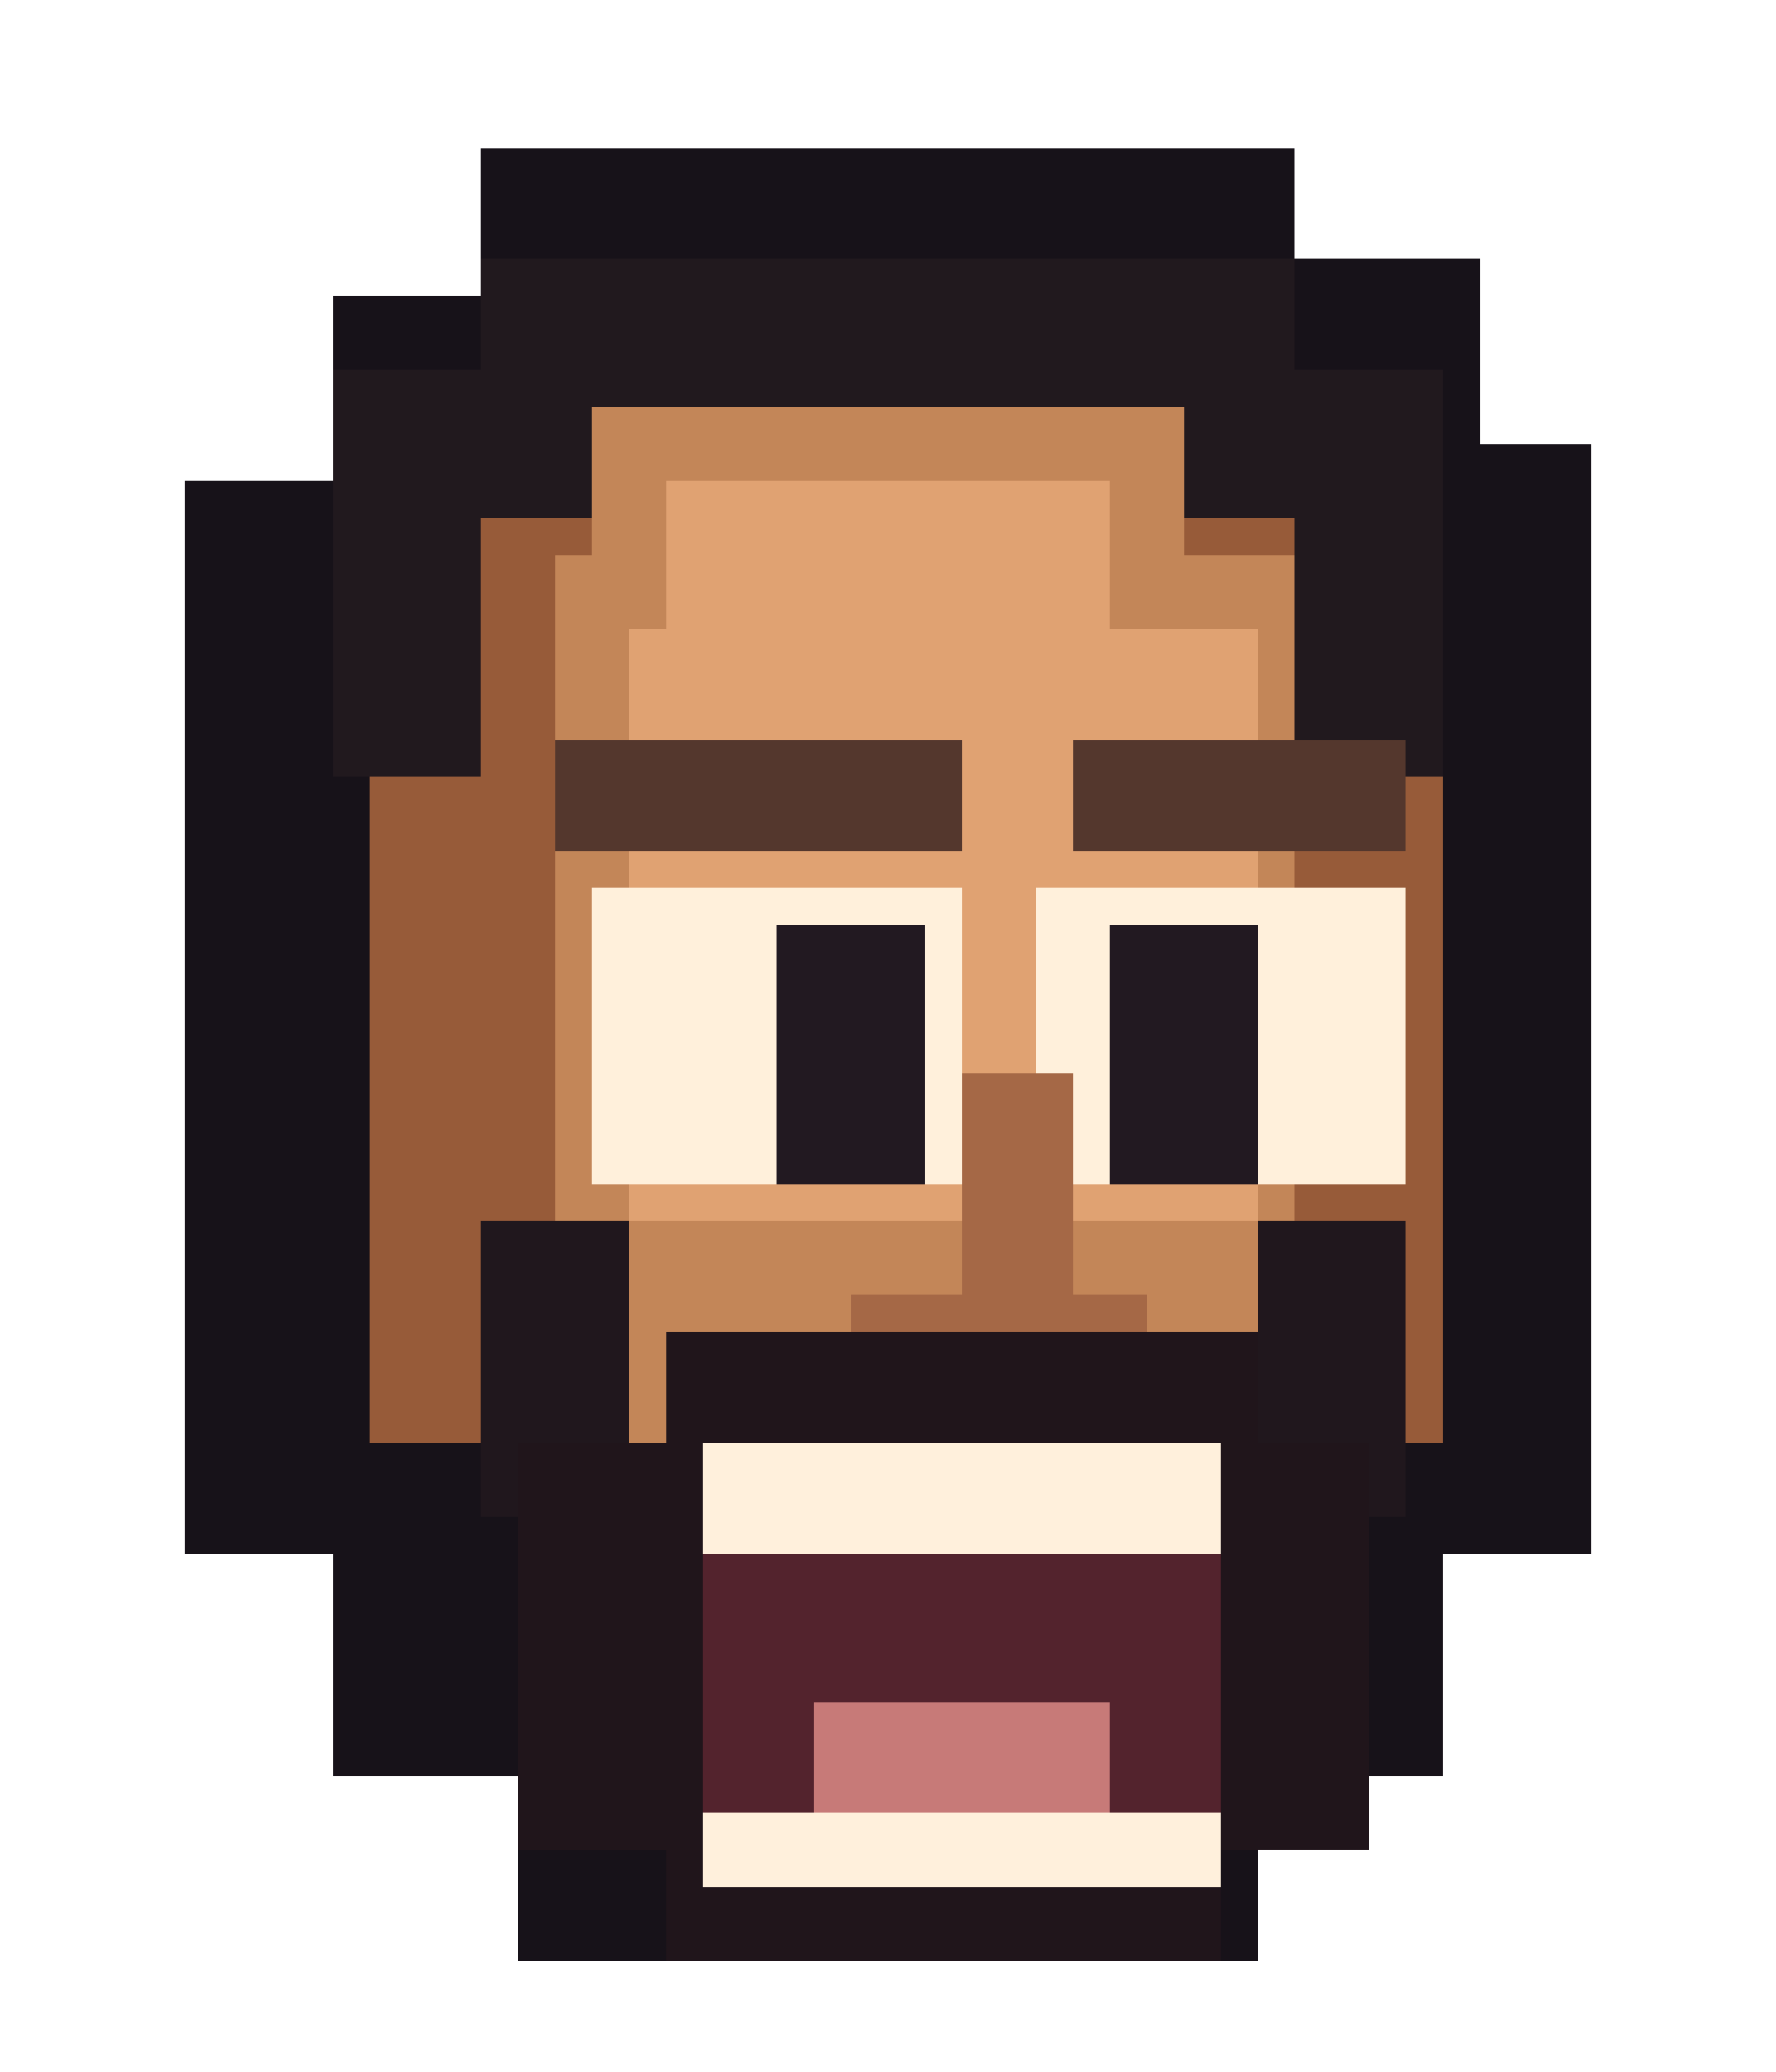
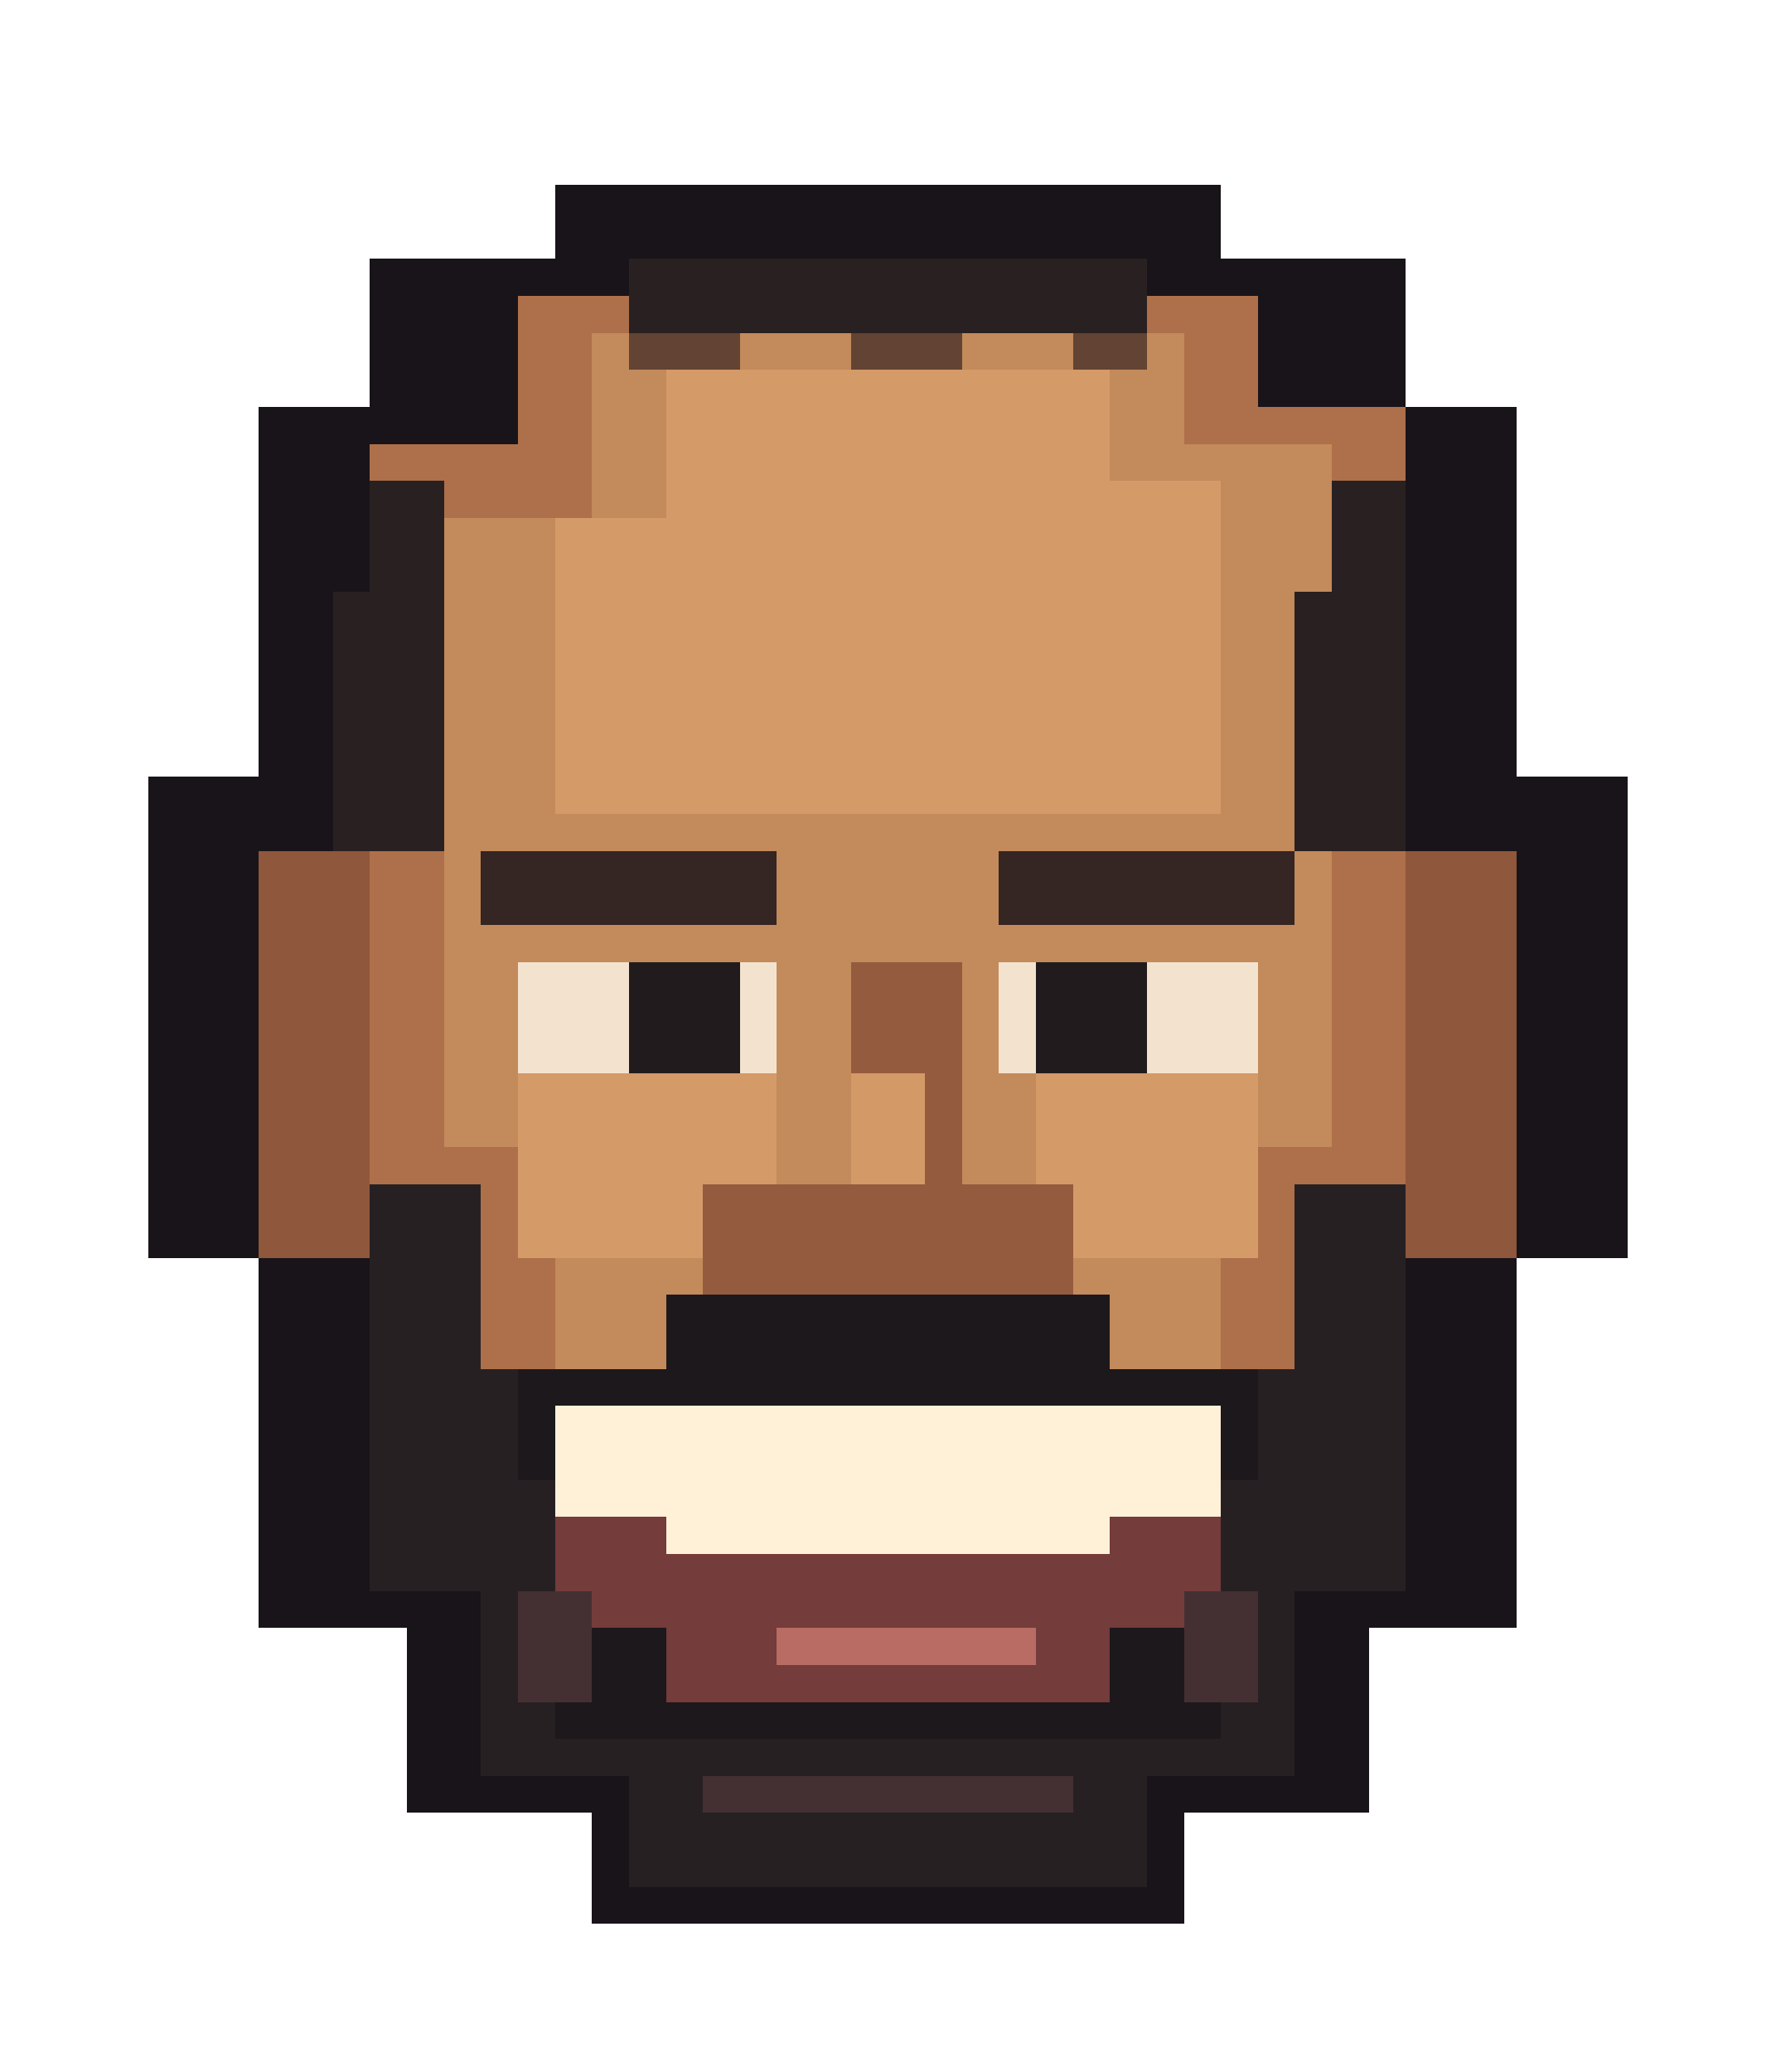
- <svg xmlns="http://www.w3.org/2000/svg" width="96" height="112" viewBox="0 0 48 56" shape-rendering="crispEdges">
-   <path fill="#171219" d="M13 4h22v3h5v5h3v30h-4v6h-5v5H14v-5H9v-6H5V13h4V8h4z" />
-   <path fill="#975b39" d="M13 10h22v4h4v25h-4v8H14v-8h-4V15h3z" />
-   <path fill="#c38658" d="M15 15h20v25H15z" />
-   <path fill="#e0a272" d="M17 17h17v16H17z" />
-   <path fill="#21191e" d="M13 7h22v3h4v11h-4v-7h-3v-3H16v3h-3v7H9V10h4z" />
-   <path fill="#c38658" d="M16 11h16v5H16z" />
-   <path fill="#e0a272" d="M18 13h12v5H18z" />
-   <path fill="#54372d" d="M15 20h11v3H15zM29 20h9v3h-9z" />
-   <path fill="#fff0db" d="M16 24h10v8H16zM28 24h10v8H28z" />
-   <path fill="#221921" d="M21 25h4v7h-4zM30 25h4v7h-4z" />
-   <path fill="#a56846" d="M26 29h3v6h2v2h-8v-2h3z" />
-   <path fill="#20171d" d="M13 33h4v8h3v3h-5v-3h-2zM34 33h4v8h-2v3h-5v-3h3z" />
-   <path fill="#20151b" d="M18 36h16v3h3v11h-4v3H18v-3h-4V39h4z" />
-   <path fill="#fff0dc" d="M19 39h14v3H19zM19 49h14v2H19z" />
-   <path fill="#53232d" d="M19 42h14v7H19z" />
-   <path fill="#c77a78" d="M22 46h8v3h-8z" />
+ <svg xmlns="http://www.w3.org/2000/svg" width="96" height="112" viewBox="0 0 48 56" shape-rendering="crispEdges" role="img" aria-label="Pixel basketball king with a receding buzz cut, square beard, and wide grin">
+   <path fill="#191419" d="M15 5h18v2h5v4h3v10h3v13h-3v10h-4v5h-5v3H16v-3h-5v-5H7V34H4V21h3V11h3V7h5z" />
+   <path fill="#8f573b" d="M7 23h5v11H7zM36 23h5v11h-5z" />
+   <path fill="#ad704a" d="M14 8h20v3h4v25h-3v7H13v-7h-3V12h4z" />
+   <path fill="#c38a5b" d="M16 9h16v3h4v19h-3v7H15v-7h-3V14h4z" />
+   <path fill="#d49a68" d="M18 10h12v3h3v9H15v-8h3zM14 29h7v5h-7zM28 29h6v5h-6z" />
+   <path fill="#292021" d="M17 7h14v2H17zM10 13h2v10H9v-7h1zM36 13h2v10h-3v-7h1z" />
+   <path fill="#624334" d="M17 9h3v1h-3zM23 9h3v1h-3zM29 9h2v1h-2z" />
+   <path fill="#352523" d="M13 23h8v2h-8zM27 23h8v2h-8z" />
+   <path fill="#f3e3ce" d="M14 26h7v3h-7zM27 26h7v3h-7z" />
+   <path fill="#221b1d" d="M17 26h3v3h-3zM28 26h3v3h-3z" />
+   <path fill="#945b3e" d="M23 26h3v6h3v3H19v-3h4z" />
+   <path fill="#d39a67" d="M23 29h2v3h-2z" />
+   <path fill="#272023" d="M10 32h3v5h4v3h14v-3h4v-5h3v11h-3v5h-4v3H17v-3h-4v-5h-3z" />
+   <path fill="#1d181c" d="M18 35h12v2h4v3H14v-3h4zM15 40h18v7H15z" />
+   <path fill="#743c3a" d="M15 39h18v5H15zM18 44h12v2H18z" />
+   <path fill="#fff0d8" d="M15 38h18v3H15zM18 41h12v1H18z" />
+   <path fill="#b96c64" d="M21 44h7v1h-7z" />
+   <path fill="#443032" d="M14 43h2v3h-2zM32 43h2v3h-2zM19 48h10v1H19z" />
</svg>
